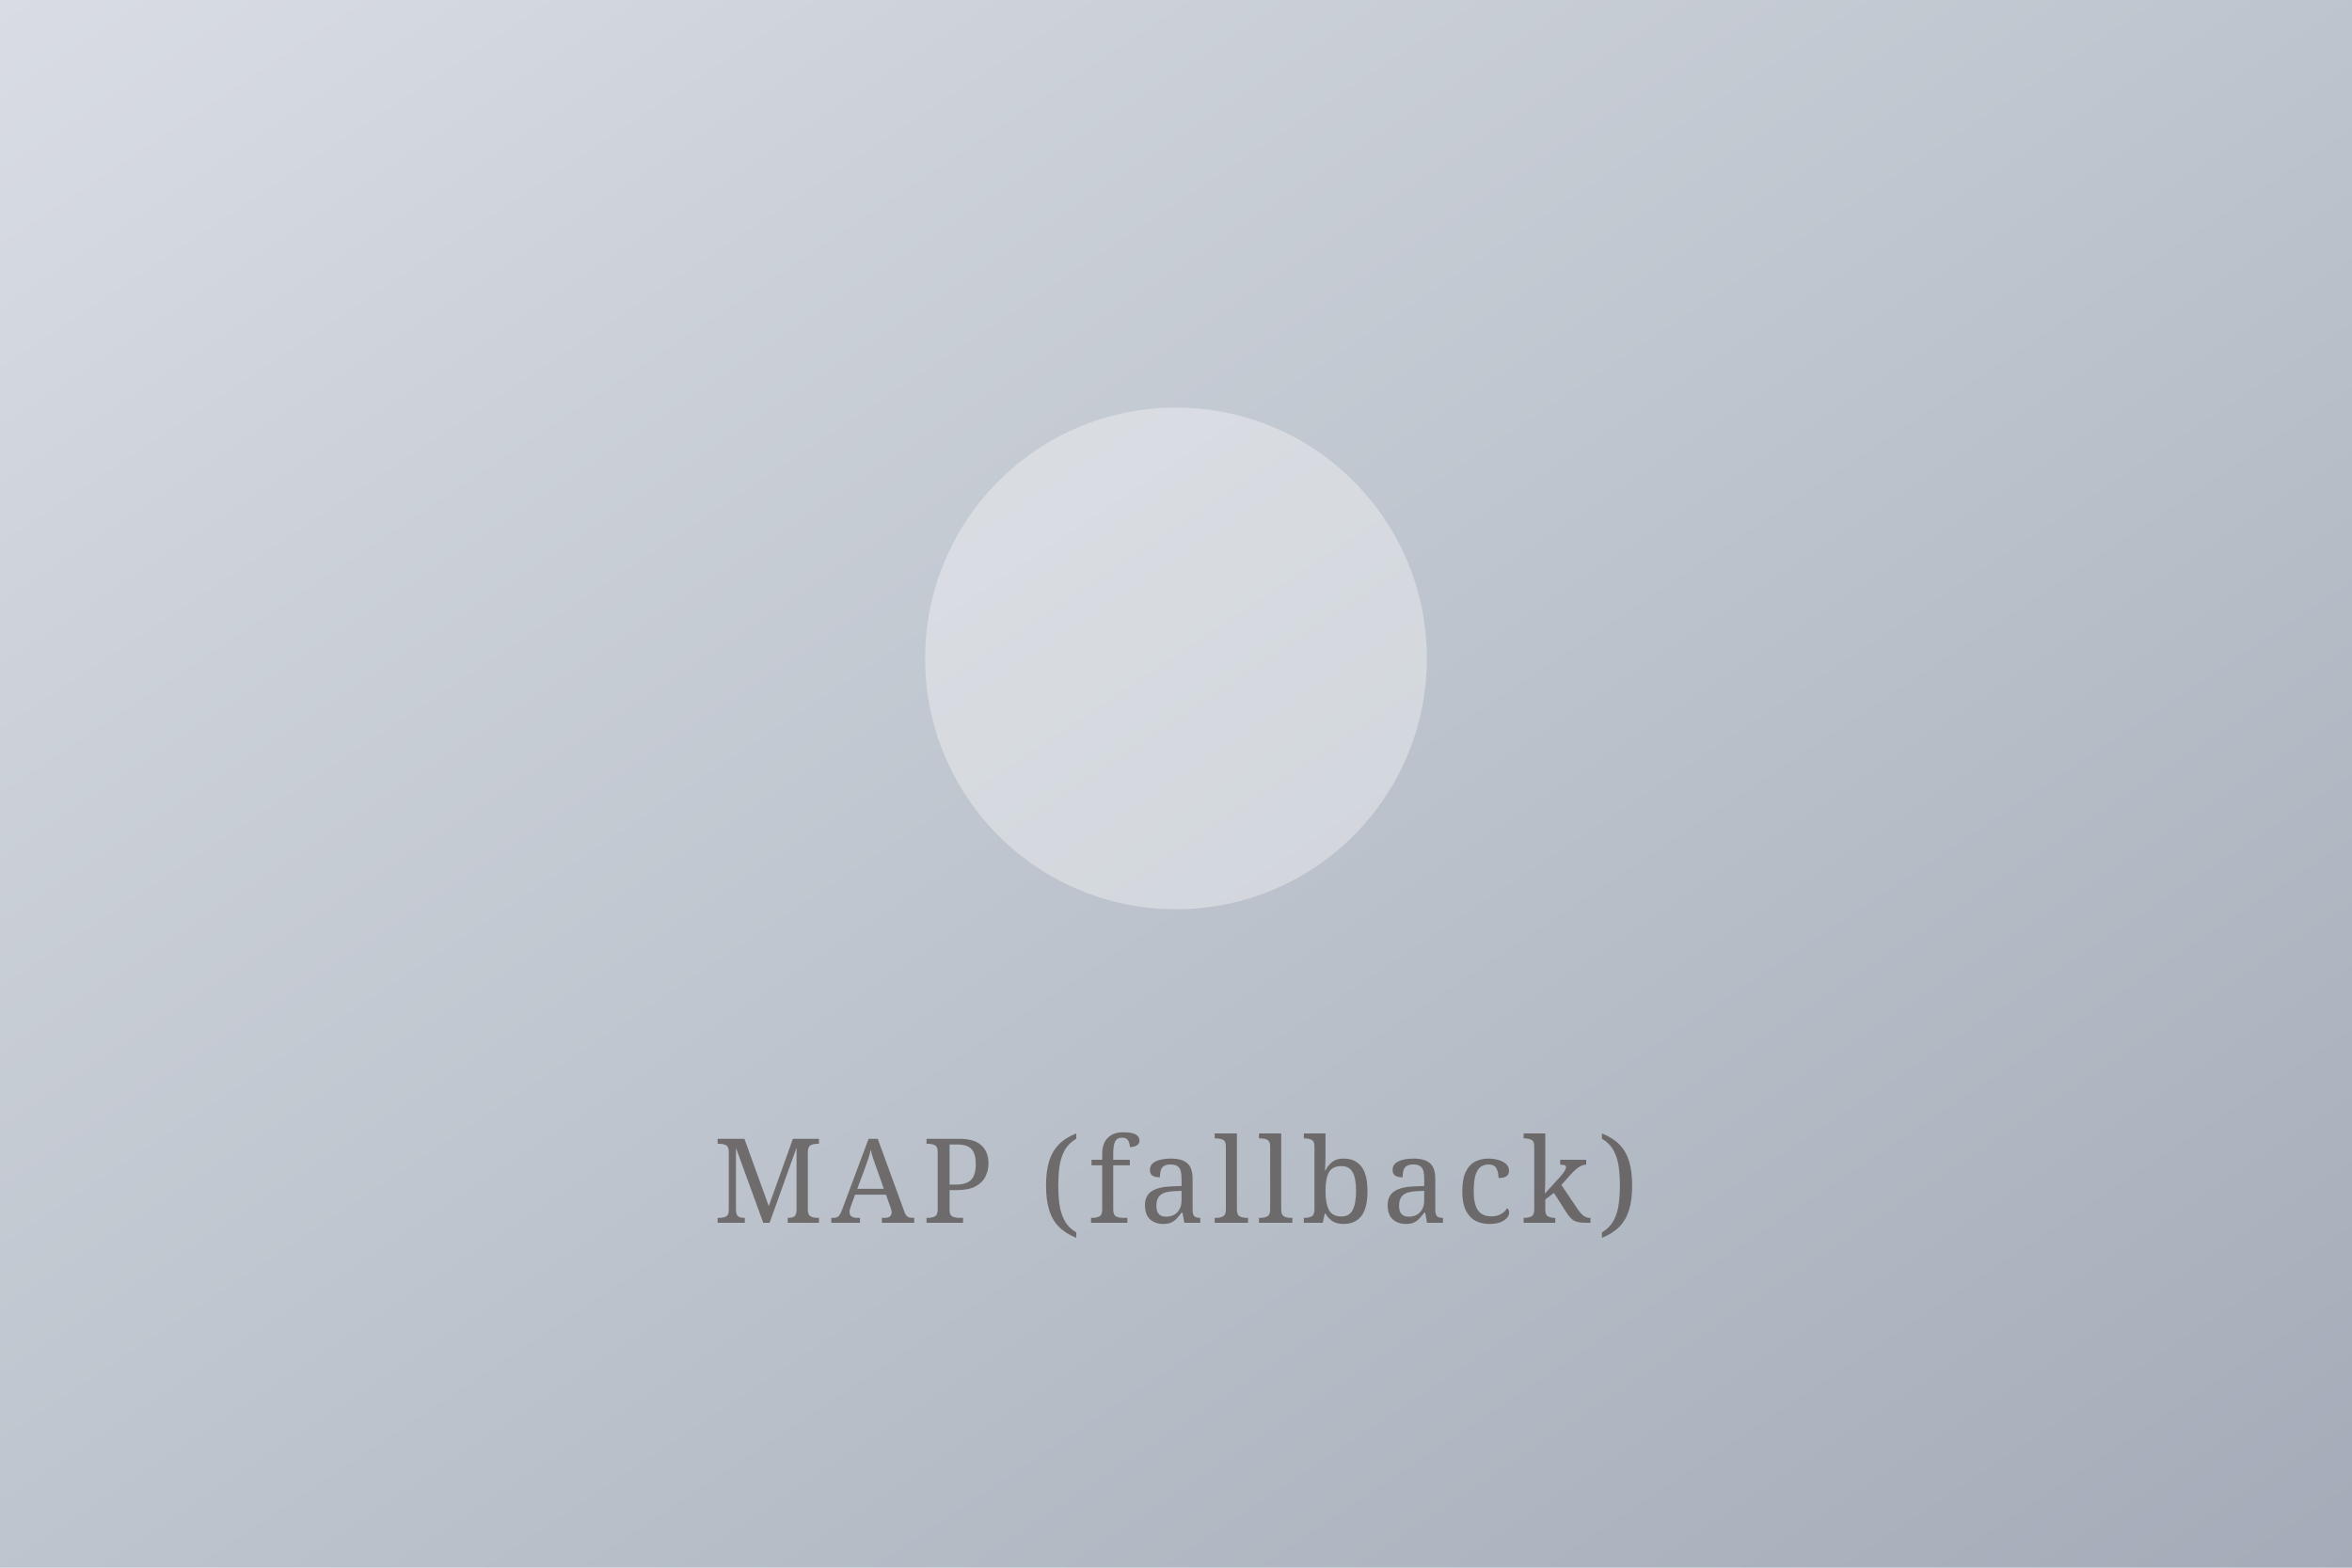
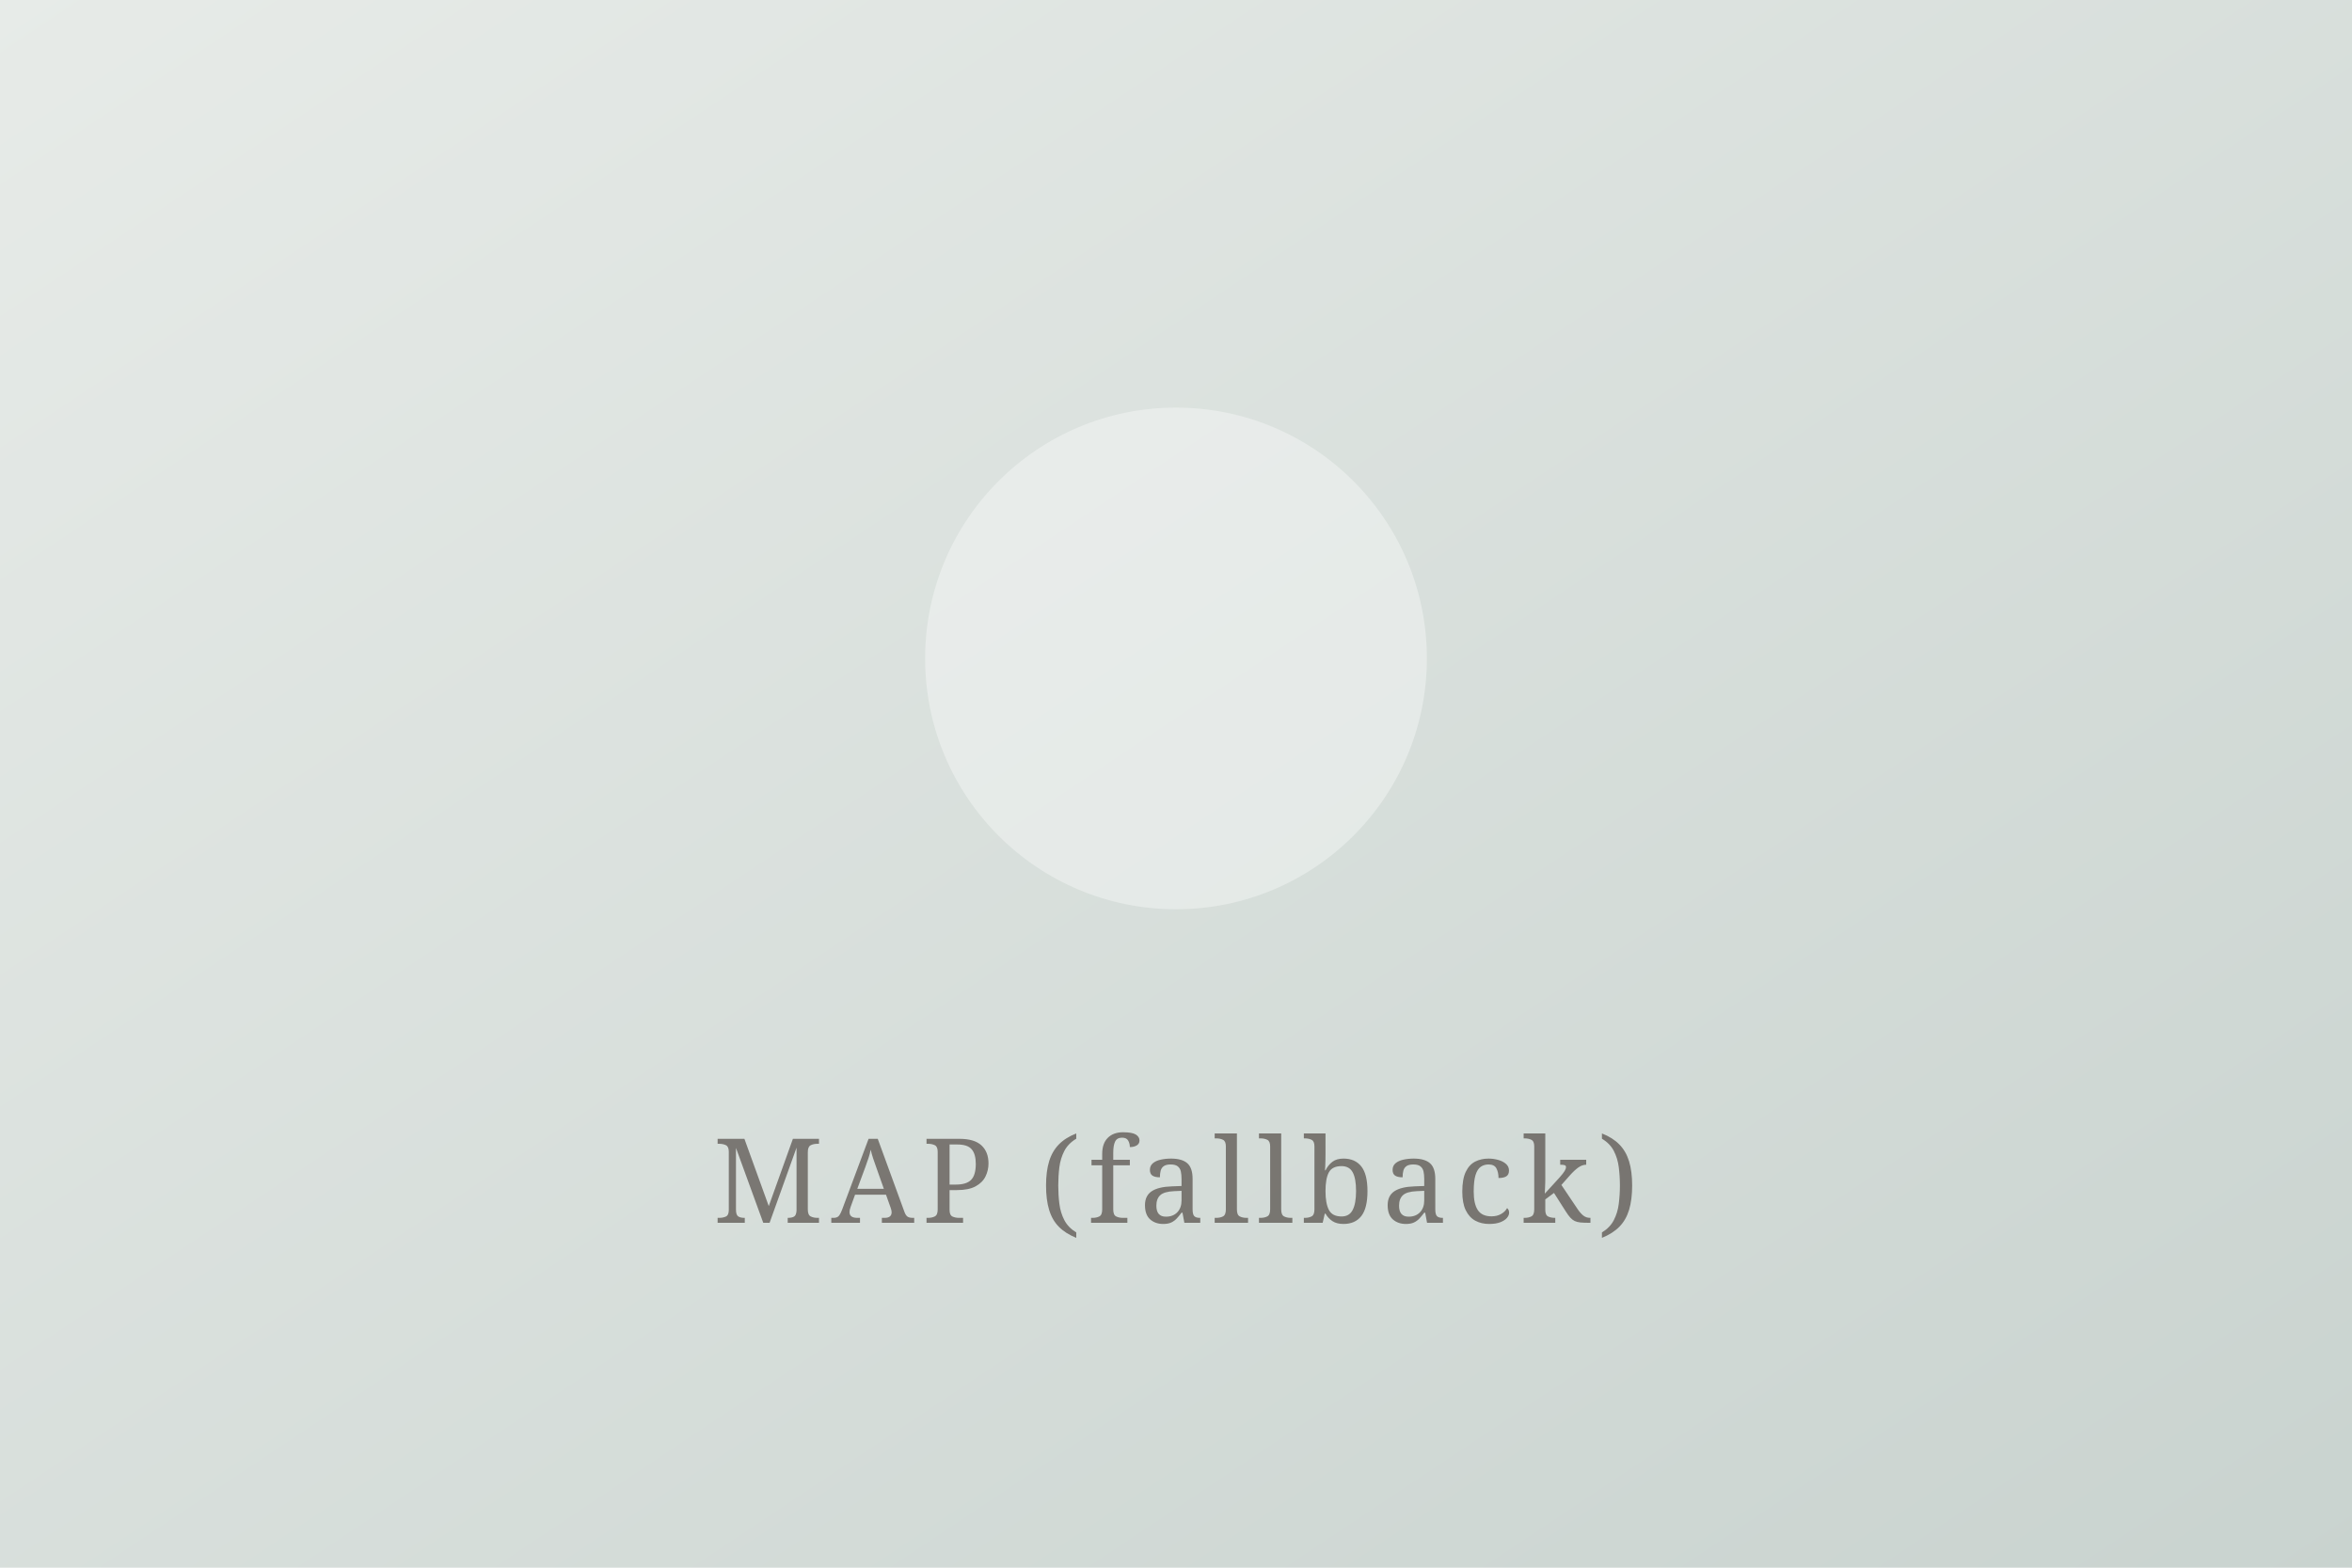
<svg xmlns="http://www.w3.org/2000/svg" width="1200" height="800" viewBox="0 0 1200 800">
  <defs>
    <linearGradient id="g" x1="0" y1="0" x2="1" y2="1">
-       <stop offset="0" stop-color="#d9dde3" />
-       <stop offset="1" stop-color="#a3acb8" />
+       <stop offset="0" stop-color="#e7ebe8" />
+       <stop offset="1" stop-color="#c9d3cf" />
    </linearGradient>
  </defs>
  <rect width="1200" height="800" fill="url(#g)" />
  <circle cx="600" cy="336" r="128" fill="rgba(255,255,255,0.35)" />
  <text x="50%" y="624" text-anchor="middle" font-family="Georgia, serif" font-size="60" fill="rgba(60,50,45,0.6)" letter-spacing="4">MAP (fallback)</text>
</svg>
